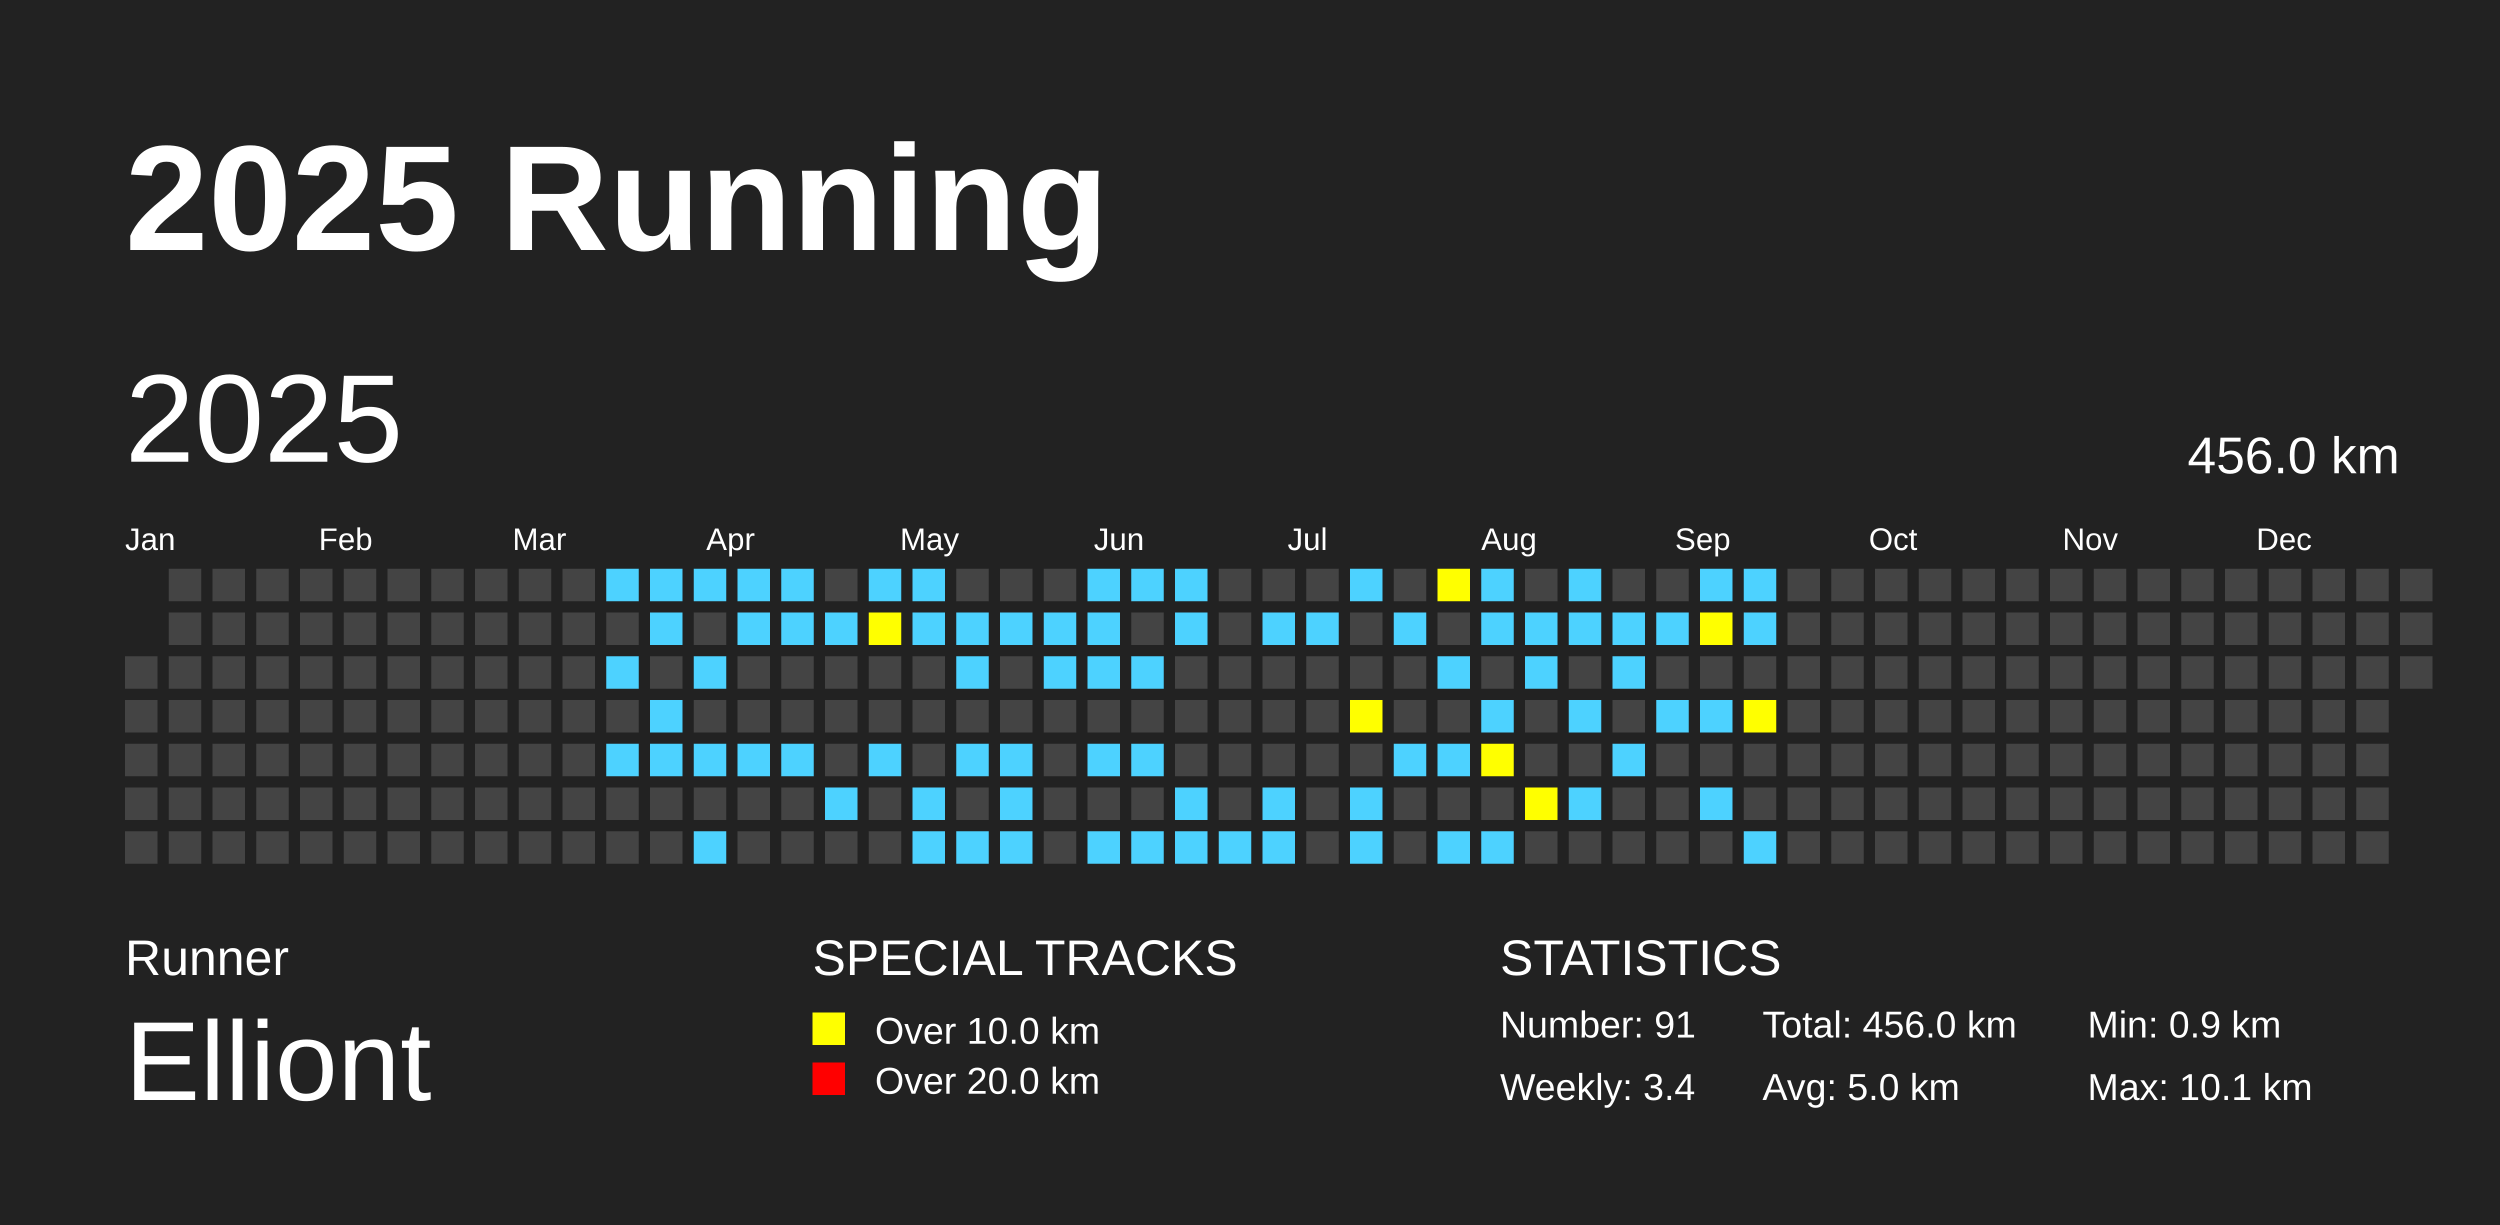
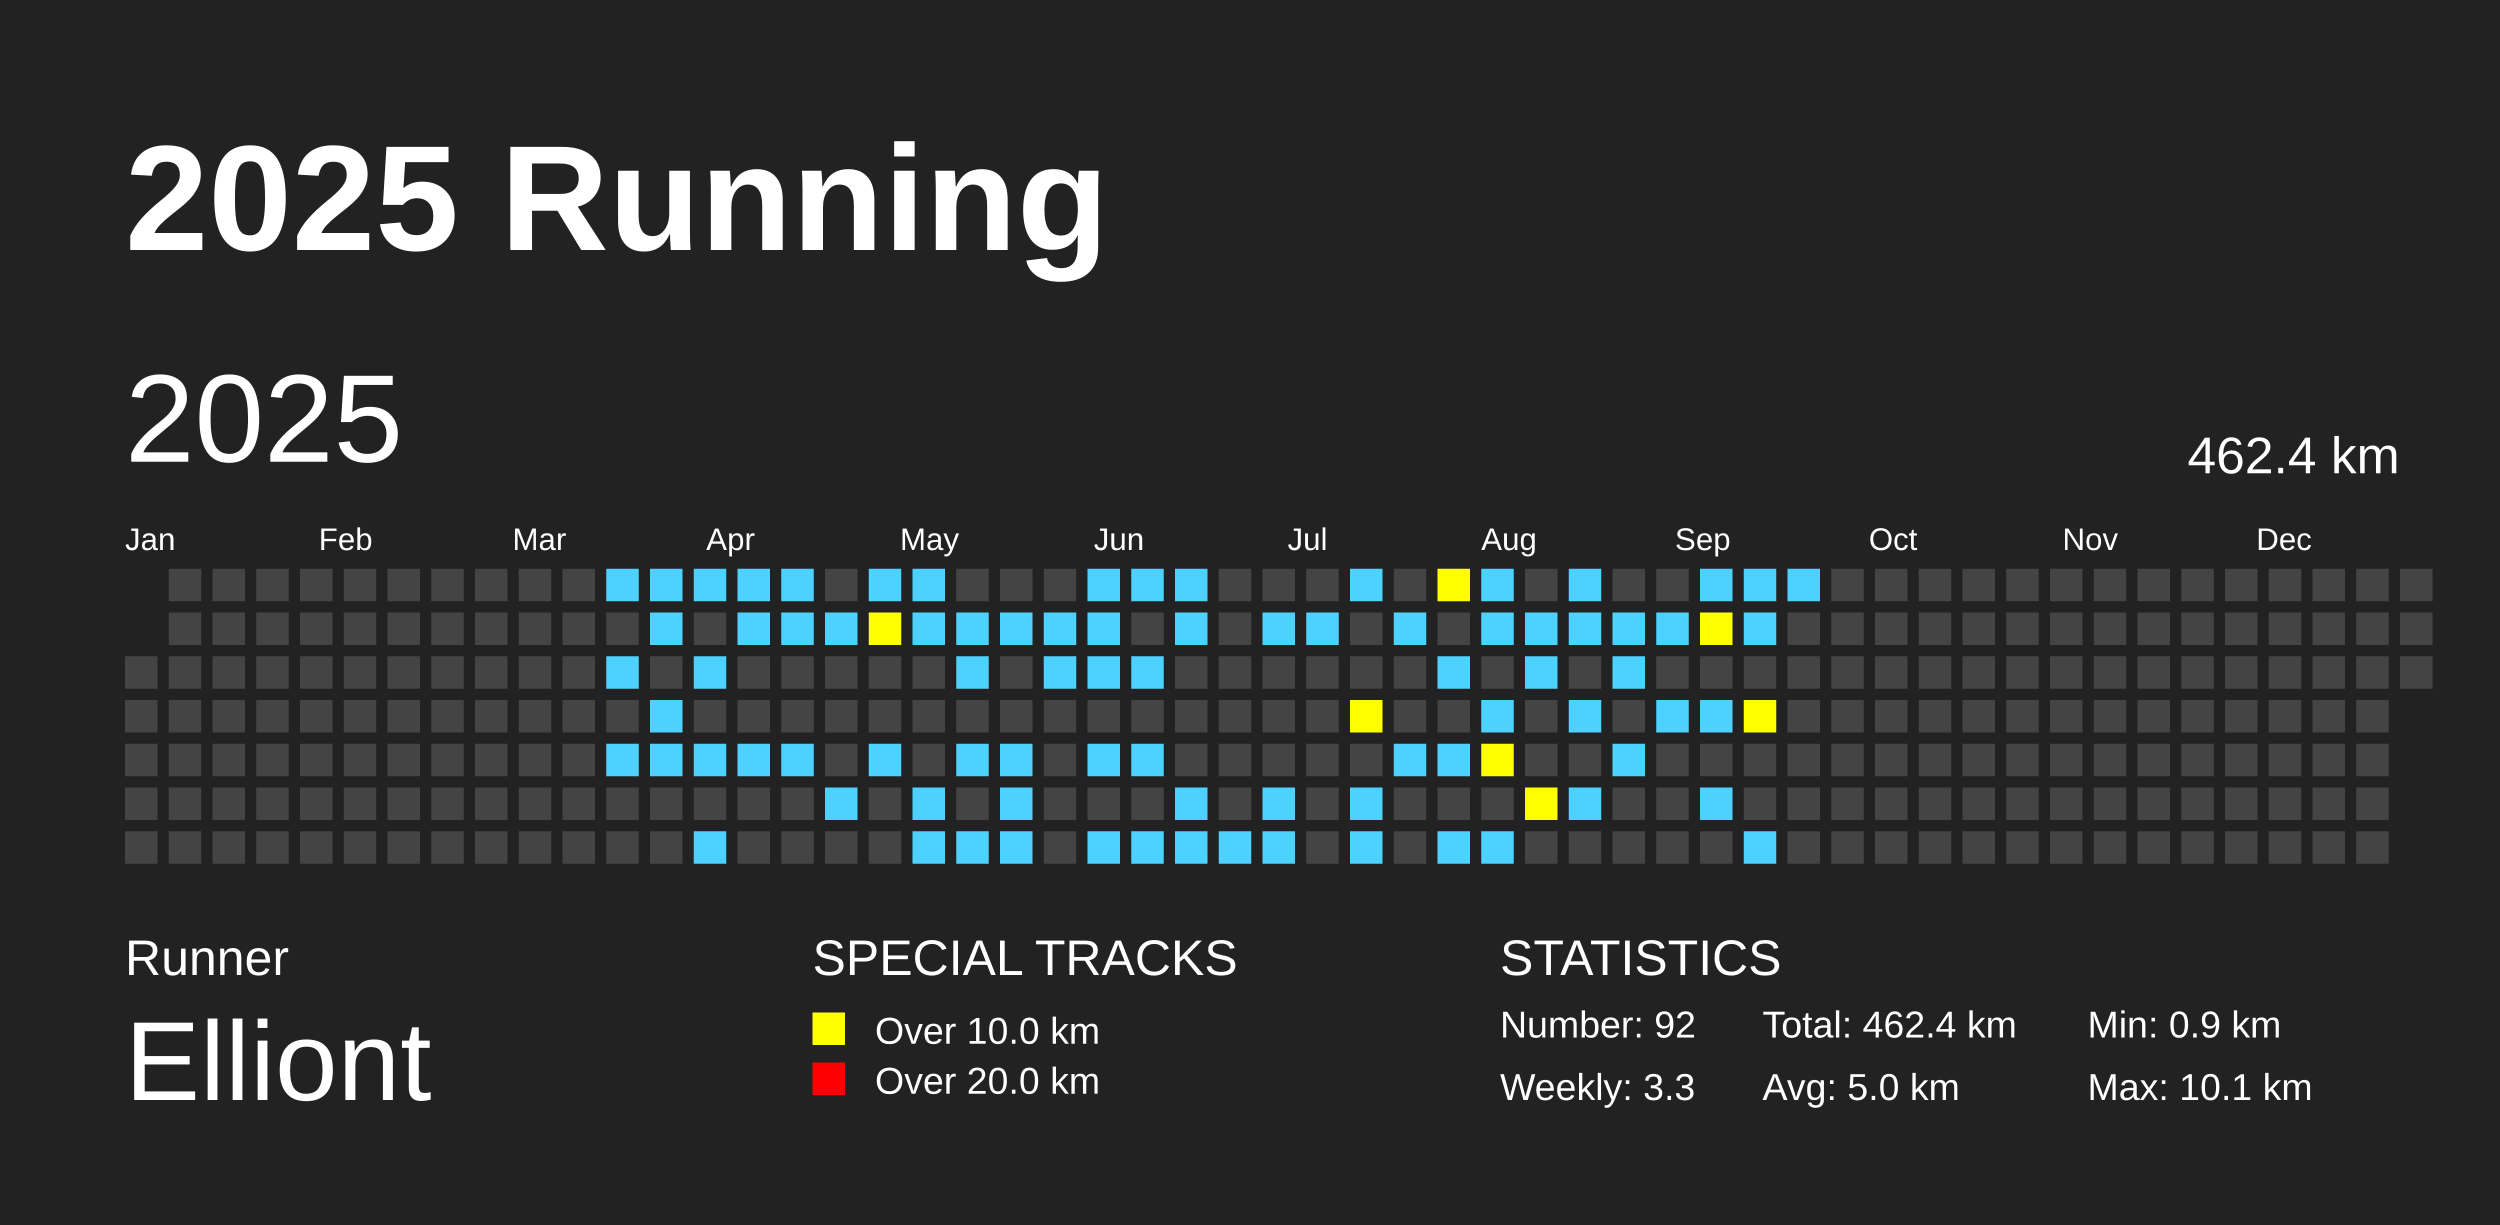
<svg xmlns="http://www.w3.org/2000/svg" baseProfile="full" height="98mm" version="1.1" viewBox="0,0,200,98" width="200mm">
  <defs />
  <rect fill="#222222" height="98" width="200" x="0" y="0" />
  <text fill="#FFFFFF" style="font-size:12px; font-family:Arial; font-weight:bold;" x="10" y="20">2025 Running</text>
  <text fill="#FFFFFF" style="font-size:4px; font-family:Arial" x="10" y="78">Runner</text>
  <text fill="#FFFFFF" style="font-size:9px; font-family:Arial" x="10" y="88">Elliont</text>
  <text fill="#FFFFFF" style="font-size:4px; font-family:Arial" x="65" y="78">SPECIAL TRACKS</text>
  <rect fill="yellow" height="2.6" width="2.6" x="65" y="81" />
  <text fill="#FFFFFF" style="font-size:3px; font-family:Arial" x="70" y="83.5">Over 10.0 km</text>
  <rect fill="red" height="2.6" width="2.6" x="65" y="85" />
  <text fill="#FFFFFF" style="font-size:3px; font-family:Arial" x="70" y="87.5">Over 20.0 km</text>
  <text fill="#FFFFFF" style="font-size:4px; font-family:Arial" x="120" y="78">STATISTICS</text>
-   <text fill="#FFFFFF" style="font-size:3px; font-family:Arial" x="120" y="83">Number: 91</text>
-   <text fill="#FFFFFF" style="font-size:3px; font-family:Arial" x="120" y="88">Weekly: 3.4</text>
-   <text fill="#FFFFFF" style="font-size:3px; font-family:Arial" x="141" y="83">Total: 456.0 km</text>
+   <text fill="#FFFFFF" style="font-size:3px; font-family:Arial" x="120" y="83">Number: 92</text>
+   <text fill="#FFFFFF" style="font-size:3px; font-family:Arial" x="120" y="88">Weekly: 3.3</text>
+   <text fill="#FFFFFF" style="font-size:3px; font-family:Arial" x="141" y="83">Total: 462.4 km</text>
  <text fill="#FFFFFF" style="font-size:3px; font-family:Arial" x="141" y="88">Avg: 5.0 km</text>
  <text fill="#FFFFFF" style="font-size:3px; font-family:Arial" x="167" y="83">Min: 0.9 km</text>
  <text fill="#FFFFFF" style="font-size:3px; font-family:Arial" x="167" y="88">Max: 10.1 km</text>
  <text dominant-baseline="hanging" fill="#FFFFFF" style="font-size:10.0px; font-family:Arial;" x="10" y="30">2025</text>
-   <text dominant-baseline="hanging" fill="#FFFFFF" style="font-size:4.125px; font-family:Arial;" x="175" y="35">456.0 km</text>
+   <text dominant-baseline="hanging" fill="#FFFFFF" style="font-size:4.125px; font-family:Arial;" x="175" y="35">462.4 km</text>
  <text fill="#FFFFFF" style="font-size:2.5px; font-family:Arial" x="10.0" y="44">Jan</text>
  <text fill="#FFFFFF" style="font-size:2.5px; font-family:Arial" x="25.5" y="44">Feb</text>
  <text fill="#FFFFFF" style="font-size:2.5px; font-family:Arial" x="41.0" y="44">Mar</text>
  <text fill="#FFFFFF" style="font-size:2.5px; font-family:Arial" x="56.5" y="44">Apr</text>
  <text fill="#FFFFFF" style="font-size:2.5px; font-family:Arial" x="72.0" y="44">May</text>
  <text fill="#FFFFFF" style="font-size:2.5px; font-family:Arial" x="87.5" y="44">Jun</text>
  <text fill="#FFFFFF" style="font-size:2.5px; font-family:Arial" x="103.0" y="44">Jul</text>
  <text fill="#FFFFFF" style="font-size:2.5px; font-family:Arial" x="118.5" y="44">Aug</text>
  <text fill="#FFFFFF" style="font-size:2.5px; font-family:Arial" x="134.0" y="44">Sep</text>
  <text fill="#FFFFFF" style="font-size:2.5px; font-family:Arial" x="149.5" y="44">Oct</text>
  <text fill="#FFFFFF" style="font-size:2.5px; font-family:Arial" x="165.0" y="44">Nov</text>
  <text fill="#FFFFFF" style="font-size:2.5px; font-family:Arial" x="180.5" y="44">Dec</text>
  <rect fill="#444444" height="2.6" width="2.6" x="10.0" y="52.5" />
  <rect fill="#444444" height="2.6" width="2.6" x="10.0" y="56.0" />
  <rect fill="#444444" height="2.6" width="2.6" x="10.0" y="59.5" />
  <rect fill="#444444" height="2.6" width="2.6" x="10.0" y="63.0" />
  <rect fill="#444444" height="2.6" width="2.6" x="10.0" y="66.5" />
  <rect fill="#444444" height="2.6" width="2.6" x="13.5" y="45.5" />
  <rect fill="#444444" height="2.6" width="2.6" x="13.5" y="49.0" />
  <rect fill="#444444" height="2.6" width="2.6" x="13.5" y="52.5" />
  <rect fill="#444444" height="2.6" width="2.6" x="13.5" y="56.0" />
  <rect fill="#444444" height="2.6" width="2.6" x="13.5" y="59.5" />
  <rect fill="#444444" height="2.6" width="2.6" x="13.5" y="63.0" />
  <rect fill="#444444" height="2.6" width="2.6" x="13.5" y="66.5" />
  <rect fill="#444444" height="2.6" width="2.6" x="17.0" y="45.5" />
  <rect fill="#444444" height="2.6" width="2.6" x="17.0" y="49.0" />
  <rect fill="#444444" height="2.6" width="2.6" x="17.0" y="52.5" />
  <rect fill="#444444" height="2.6" width="2.6" x="17.0" y="56.0" />
  <rect fill="#444444" height="2.6" width="2.6" x="17.0" y="59.5" />
  <rect fill="#444444" height="2.6" width="2.6" x="17.0" y="63.0" />
  <rect fill="#444444" height="2.6" width="2.6" x="17.0" y="66.5" />
  <rect fill="#444444" height="2.6" width="2.6" x="20.5" y="45.5" />
  <rect fill="#444444" height="2.6" width="2.6" x="20.5" y="49.0" />
  <rect fill="#444444" height="2.6" width="2.6" x="20.5" y="52.5" />
  <rect fill="#444444" height="2.6" width="2.6" x="20.5" y="56.0" />
  <rect fill="#444444" height="2.6" width="2.6" x="20.5" y="59.5" />
  <rect fill="#444444" height="2.6" width="2.6" x="20.5" y="63.0" />
  <rect fill="#444444" height="2.6" width="2.6" x="20.5" y="66.5" />
  <rect fill="#444444" height="2.6" width="2.6" x="24.0" y="45.5" />
  <rect fill="#444444" height="2.6" width="2.6" x="24.0" y="49.0" />
  <rect fill="#444444" height="2.6" width="2.6" x="24.0" y="52.5" />
  <rect fill="#444444" height="2.6" width="2.6" x="24.0" y="56.0" />
  <rect fill="#444444" height="2.6" width="2.6" x="24.0" y="59.5" />
  <rect fill="#444444" height="2.6" width="2.6" x="24.0" y="63.0" />
  <rect fill="#444444" height="2.6" width="2.6" x="24.0" y="66.5" />
  <rect fill="#444444" height="2.6" width="2.6" x="27.5" y="45.5" />
  <rect fill="#444444" height="2.6" width="2.6" x="27.5" y="49.0" />
  <rect fill="#444444" height="2.6" width="2.6" x="27.5" y="52.5" />
  <rect fill="#444444" height="2.6" width="2.6" x="27.5" y="56.0" />
  <rect fill="#444444" height="2.6" width="2.6" x="27.5" y="59.5" />
  <rect fill="#444444" height="2.6" width="2.6" x="27.5" y="63.0" />
  <rect fill="#444444" height="2.6" width="2.6" x="27.5" y="66.5" />
  <rect fill="#444444" height="2.6" width="2.6" x="31.0" y="45.5" />
  <rect fill="#444444" height="2.6" width="2.6" x="31.0" y="49.0" />
  <rect fill="#444444" height="2.6" width="2.6" x="31.0" y="52.5" />
  <rect fill="#444444" height="2.6" width="2.6" x="31.0" y="56.0" />
  <rect fill="#444444" height="2.6" width="2.6" x="31.0" y="59.5" />
  <rect fill="#444444" height="2.6" width="2.6" x="31.0" y="63.0" />
  <rect fill="#444444" height="2.6" width="2.6" x="31.0" y="66.5" />
  <rect fill="#444444" height="2.6" width="2.6" x="34.5" y="45.5" />
  <rect fill="#444444" height="2.6" width="2.6" x="34.5" y="49.0" />
  <rect fill="#444444" height="2.6" width="2.6" x="34.5" y="52.5" />
  <rect fill="#444444" height="2.6" width="2.6" x="34.5" y="56.0" />
  <rect fill="#444444" height="2.6" width="2.6" x="34.5" y="59.5" />
  <rect fill="#444444" height="2.6" width="2.6" x="34.5" y="63.0" />
  <rect fill="#444444" height="2.6" width="2.6" x="34.5" y="66.5" />
  <rect fill="#444444" height="2.6" width="2.6" x="38.0" y="45.5" />
  <rect fill="#444444" height="2.6" width="2.6" x="38.0" y="49.0" />
  <rect fill="#444444" height="2.6" width="2.6" x="38.0" y="52.5" />
  <rect fill="#444444" height="2.6" width="2.6" x="38.0" y="56.0" />
  <rect fill="#444444" height="2.6" width="2.6" x="38.0" y="59.5" />
  <rect fill="#444444" height="2.6" width="2.6" x="38.0" y="63.0" />
  <rect fill="#444444" height="2.6" width="2.6" x="38.0" y="66.5" />
  <rect fill="#444444" height="2.6" width="2.6" x="41.5" y="45.5" />
  <rect fill="#444444" height="2.6" width="2.6" x="41.5" y="49.0" />
  <rect fill="#444444" height="2.6" width="2.6" x="41.5" y="52.5" />
  <rect fill="#444444" height="2.6" width="2.6" x="41.5" y="56.0" />
  <rect fill="#444444" height="2.6" width="2.6" x="41.5" y="59.5" />
  <rect fill="#444444" height="2.6" width="2.6" x="41.5" y="63.0" />
  <rect fill="#444444" height="2.6" width="2.6" x="41.5" y="66.5" />
  <rect fill="#444444" height="2.6" width="2.6" x="45.0" y="45.5" />
  <rect fill="#444444" height="2.6" width="2.6" x="45.0" y="49.0" />
  <rect fill="#444444" height="2.6" width="2.6" x="45.0" y="52.5" />
  <rect fill="#444444" height="2.6" width="2.6" x="45.0" y="56.0" />
  <rect fill="#444444" height="2.6" width="2.6" x="45.0" y="59.5" />
  <rect fill="#444444" height="2.6" width="2.6" x="45.0" y="63.0" />
  <rect fill="#444444" height="2.6" width="2.6" x="45.0" y="66.5" />
  <rect fill="#4DD2FF" height="2.6" width="2.6" x="48.5" y="45.5" />
  <rect fill="#444444" height="2.6" width="2.6" x="48.5" y="49.0" />
  <rect fill="#4DD2FF" height="2.6" width="2.6" x="48.5" y="52.5" />
  <rect fill="#444444" height="2.6" width="2.6" x="48.5" y="56.0" />
  <rect fill="#4DD2FF" height="2.6" width="2.6" x="48.5" y="59.5" />
  <rect fill="#444444" height="2.6" width="2.6" x="48.5" y="63.0" />
  <rect fill="#444444" height="2.6" width="2.6" x="48.5" y="66.5" />
  <rect fill="#4DD2FF" height="2.6" width="2.6" x="52.0" y="45.5" />
  <rect fill="#4DD2FF" height="2.6" width="2.6" x="52.0" y="49.0" />
  <rect fill="#444444" height="2.6" width="2.6" x="52.0" y="52.5" />
  <rect fill="#4DD2FF" height="2.6" width="2.6" x="52.0" y="56.0" />
  <rect fill="#4DD2FF" height="2.6" width="2.6" x="52.0" y="59.5" />
  <rect fill="#444444" height="2.6" width="2.6" x="52.0" y="63.0" />
  <rect fill="#444444" height="2.6" width="2.6" x="52.0" y="66.5" />
  <rect fill="#4DD2FF" height="2.6" width="2.6" x="55.5" y="45.5" />
  <rect fill="#444444" height="2.6" width="2.6" x="55.5" y="49.0" />
  <rect fill="#4DD2FF" height="2.6" width="2.6" x="55.5" y="52.5" />
  <rect fill="#444444" height="2.6" width="2.6" x="55.5" y="56.0" />
  <rect fill="#4DD2FF" height="2.6" width="2.6" x="55.5" y="59.5" />
  <rect fill="#444444" height="2.6" width="2.6" x="55.5" y="63.0" />
  <rect fill="#4DD2FF" height="2.6" width="2.6" x="55.5" y="66.5" />
  <rect fill="#4DD2FF" height="2.6" width="2.6" x="59.0" y="45.5" />
  <rect fill="#4DD2FF" height="2.6" width="2.6" x="59.0" y="49.0" />
  <rect fill="#444444" height="2.6" width="2.6" x="59.0" y="52.5" />
  <rect fill="#444444" height="2.6" width="2.6" x="59.0" y="56.0" />
  <rect fill="#4DD2FF" height="2.6" width="2.6" x="59.0" y="59.5" />
  <rect fill="#444444" height="2.6" width="2.6" x="59.0" y="63.0" />
  <rect fill="#444444" height="2.6" width="2.6" x="59.0" y="66.5" />
  <rect fill="#4DD2FF" height="2.6" width="2.6" x="62.5" y="45.5" />
  <rect fill="#4DD2FF" height="2.6" width="2.6" x="62.5" y="49.0" />
  <rect fill="#444444" height="2.6" width="2.6" x="62.5" y="52.5" />
  <rect fill="#444444" height="2.6" width="2.6" x="62.5" y="56.0" />
  <rect fill="#4DD2FF" height="2.6" width="2.6" x="62.5" y="59.5" />
  <rect fill="#444444" height="2.6" width="2.6" x="62.5" y="63.0" />
  <rect fill="#444444" height="2.6" width="2.6" x="62.5" y="66.5" />
  <rect fill="#444444" height="2.6" width="2.6" x="66.0" y="45.5" />
  <rect fill="#4DD2FF" height="2.6" width="2.6" x="66.0" y="49.0" />
  <rect fill="#444444" height="2.6" width="2.6" x="66.0" y="52.5" />
  <rect fill="#444444" height="2.6" width="2.6" x="66.0" y="56.0" />
  <rect fill="#444444" height="2.6" width="2.6" x="66.0" y="59.5" />
  <rect fill="#4DD2FF" height="2.6" width="2.6" x="66.0" y="63.0" />
  <rect fill="#444444" height="2.6" width="2.6" x="66.0" y="66.5" />
  <rect fill="#4DD2FF" height="2.6" width="2.6" x="69.5" y="45.5" />
  <rect fill="yellow" height="2.6" width="2.6" x="69.5" y="49.0" />
  <rect fill="#444444" height="2.6" width="2.6" x="69.5" y="52.5" />
  <rect fill="#444444" height="2.6" width="2.6" x="69.5" y="56.0" />
  <rect fill="#4DD2FF" height="2.6" width="2.6" x="69.5" y="59.5" />
  <rect fill="#444444" height="2.6" width="2.6" x="69.5" y="63.0" />
  <rect fill="#444444" height="2.6" width="2.6" x="69.5" y="66.5" />
  <rect fill="#4DD2FF" height="2.6" width="2.6" x="73.0" y="45.5" />
  <rect fill="#4DD2FF" height="2.6" width="2.6" x="73.0" y="49.0" />
  <rect fill="#444444" height="2.6" width="2.6" x="73.0" y="52.5" />
  <rect fill="#444444" height="2.6" width="2.6" x="73.0" y="56.0" />
  <rect fill="#444444" height="2.6" width="2.6" x="73.0" y="59.5" />
  <rect fill="#4DD2FF" height="2.6" width="2.6" x="73.0" y="63.0" />
  <rect fill="#4DD2FF" height="2.6" width="2.6" x="73.0" y="66.5" />
  <rect fill="#444444" height="2.6" width="2.6" x="76.5" y="45.5" />
  <rect fill="#4DD2FF" height="2.6" width="2.6" x="76.5" y="49.0" />
  <rect fill="#4DD2FF" height="2.6" width="2.6" x="76.5" y="52.5" />
  <rect fill="#444444" height="2.6" width="2.6" x="76.5" y="56.0" />
  <rect fill="#4DD2FF" height="2.6" width="2.6" x="76.5" y="59.5" />
  <rect fill="#444444" height="2.6" width="2.6" x="76.5" y="63.0" />
  <rect fill="#4DD2FF" height="2.6" width="2.6" x="76.5" y="66.5" />
  <rect fill="#444444" height="2.6" width="2.6" x="80.0" y="45.5" />
  <rect fill="#4DD2FF" height="2.6" width="2.6" x="80.0" y="49.0" />
  <rect fill="#444444" height="2.6" width="2.6" x="80.0" y="52.5" />
  <rect fill="#444444" height="2.6" width="2.6" x="80.0" y="56.0" />
  <rect fill="#4DD2FF" height="2.6" width="2.6" x="80.0" y="59.5" />
  <rect fill="#4DD2FF" height="2.6" width="2.6" x="80.0" y="63.0" />
  <rect fill="#4DD2FF" height="2.6" width="2.6" x="80.0" y="66.5" />
  <rect fill="#444444" height="2.6" width="2.6" x="83.5" y="45.5" />
  <rect fill="#4DD2FF" height="2.6" width="2.6" x="83.5" y="49.0" />
  <rect fill="#4DD2FF" height="2.6" width="2.6" x="83.5" y="52.5" />
  <rect fill="#444444" height="2.6" width="2.6" x="83.5" y="56.0" />
  <rect fill="#444444" height="2.6" width="2.6" x="83.5" y="59.5" />
  <rect fill="#444444" height="2.6" width="2.6" x="83.5" y="63.0" />
  <rect fill="#444444" height="2.6" width="2.6" x="83.5" y="66.5" />
  <rect fill="#4DD2FF" height="2.6" width="2.6" x="87.0" y="45.5" />
  <rect fill="#4DD2FF" height="2.6" width="2.6" x="87.0" y="49.0" />
  <rect fill="#4DD2FF" height="2.6" width="2.6" x="87.0" y="52.5" />
  <rect fill="#444444" height="2.6" width="2.6" x="87.0" y="56.0" />
  <rect fill="#4DD2FF" height="2.6" width="2.6" x="87.0" y="59.5" />
  <rect fill="#444444" height="2.6" width="2.6" x="87.0" y="63.0" />
  <rect fill="#4DD2FF" height="2.6" width="2.6" x="87.0" y="66.5" />
  <rect fill="#4DD2FF" height="2.6" width="2.6" x="90.5" y="45.5" />
  <rect fill="#444444" height="2.6" width="2.6" x="90.5" y="49.0" />
  <rect fill="#4DD2FF" height="2.6" width="2.6" x="90.5" y="52.5" />
  <rect fill="#444444" height="2.6" width="2.6" x="90.5" y="56.0" />
  <rect fill="#4DD2FF" height="2.6" width="2.6" x="90.5" y="59.5" />
  <rect fill="#444444" height="2.6" width="2.6" x="90.5" y="63.0" />
  <rect fill="#4DD2FF" height="2.6" width="2.6" x="90.5" y="66.5" />
  <rect fill="#4DD2FF" height="2.6" width="2.6" x="94.0" y="45.5" />
  <rect fill="#4DD2FF" height="2.6" width="2.6" x="94.0" y="49.0" />
  <rect fill="#444444" height="2.6" width="2.6" x="94.0" y="52.5" />
  <rect fill="#444444" height="2.6" width="2.6" x="94.0" y="56.0" />
  <rect fill="#444444" height="2.6" width="2.6" x="94.0" y="59.5" />
  <rect fill="#4DD2FF" height="2.6" width="2.6" x="94.0" y="63.0" />
  <rect fill="#4DD2FF" height="2.6" width="2.6" x="94.0" y="66.5" />
  <rect fill="#444444" height="2.6" width="2.6" x="97.5" y="45.5" />
  <rect fill="#444444" height="2.6" width="2.6" x="97.5" y="49.0" />
  <rect fill="#444444" height="2.6" width="2.6" x="97.5" y="52.5" />
  <rect fill="#444444" height="2.6" width="2.6" x="97.5" y="56.0" />
  <rect fill="#444444" height="2.6" width="2.6" x="97.5" y="59.5" />
  <rect fill="#444444" height="2.6" width="2.6" x="97.5" y="63.0" />
  <rect fill="#4DD2FF" height="2.6" width="2.6" x="97.5" y="66.5" />
  <rect fill="#444444" height="2.6" width="2.6" x="101.0" y="45.5" />
  <rect fill="#4DD2FF" height="2.6" width="2.6" x="101.0" y="49.0" />
  <rect fill="#444444" height="2.6" width="2.6" x="101.0" y="52.5" />
  <rect fill="#444444" height="2.6" width="2.6" x="101.0" y="56.0" />
  <rect fill="#444444" height="2.6" width="2.6" x="101.0" y="59.5" />
  <rect fill="#4DD2FF" height="2.6" width="2.6" x="101.0" y="63.0" />
  <rect fill="#4DD2FF" height="2.6" width="2.6" x="101.0" y="66.5" />
  <rect fill="#444444" height="2.6" width="2.6" x="104.5" y="45.5" />
  <rect fill="#4DD2FF" height="2.6" width="2.6" x="104.5" y="49.0" />
  <rect fill="#444444" height="2.6" width="2.6" x="104.5" y="52.5" />
  <rect fill="#444444" height="2.6" width="2.6" x="104.5" y="56.0" />
  <rect fill="#444444" height="2.6" width="2.6" x="104.5" y="59.5" />
  <rect fill="#444444" height="2.6" width="2.6" x="104.5" y="63.0" />
  <rect fill="#444444" height="2.6" width="2.6" x="104.5" y="66.5" />
  <rect fill="#4DD2FF" height="2.6" width="2.6" x="108.0" y="45.5" />
  <rect fill="#444444" height="2.6" width="2.6" x="108.0" y="49.0" />
  <rect fill="#444444" height="2.6" width="2.6" x="108.0" y="52.5" />
  <rect fill="yellow" height="2.6" width="2.6" x="108.0" y="56.0" />
  <rect fill="#444444" height="2.6" width="2.6" x="108.0" y="59.5" />
  <rect fill="#4DD2FF" height="2.6" width="2.6" x="108.0" y="63.0" />
  <rect fill="#4DD2FF" height="2.6" width="2.6" x="108.0" y="66.5" />
  <rect fill="#444444" height="2.6" width="2.6" x="111.5" y="45.5" />
  <rect fill="#4DD2FF" height="2.6" width="2.6" x="111.5" y="49.0" />
  <rect fill="#444444" height="2.6" width="2.6" x="111.5" y="52.5" />
  <rect fill="#444444" height="2.6" width="2.6" x="111.5" y="56.0" />
  <rect fill="#4DD2FF" height="2.6" width="2.6" x="111.5" y="59.5" />
  <rect fill="#444444" height="2.6" width="2.6" x="111.5" y="63.0" />
  <rect fill="#444444" height="2.6" width="2.6" x="111.5" y="66.5" />
  <rect fill="yellow" height="2.6" width="2.6" x="115.0" y="45.5" />
  <rect fill="#444444" height="2.6" width="2.6" x="115.0" y="49.0" />
  <rect fill="#4DD2FF" height="2.6" width="2.6" x="115.0" y="52.5" />
  <rect fill="#444444" height="2.6" width="2.6" x="115.0" y="56.0" />
  <rect fill="#4DD2FF" height="2.6" width="2.6" x="115.0" y="59.5" />
  <rect fill="#444444" height="2.6" width="2.6" x="115.0" y="63.0" />
  <rect fill="#4DD2FF" height="2.6" width="2.6" x="115.0" y="66.5" />
  <rect fill="#4DD2FF" height="2.6" width="2.6" x="118.5" y="45.5" />
  <rect fill="#4DD2FF" height="2.6" width="2.6" x="118.5" y="49.0" />
  <rect fill="#444444" height="2.6" width="2.6" x="118.5" y="52.5" />
  <rect fill="#4DD2FF" height="2.6" width="2.6" x="118.5" y="56.0" />
  <rect fill="yellow" height="2.6" width="2.6" x="118.5" y="59.5" />
  <rect fill="#444444" height="2.6" width="2.6" x="118.5" y="63.0" />
  <rect fill="#4DD2FF" height="2.6" width="2.6" x="118.5" y="66.5" />
  <rect fill="#444444" height="2.6" width="2.6" x="122.0" y="45.5" />
  <rect fill="#4DD2FF" height="2.6" width="2.6" x="122.0" y="49.0" />
  <rect fill="#4DD2FF" height="2.6" width="2.6" x="122.0" y="52.5" />
  <rect fill="#444444" height="2.6" width="2.6" x="122.0" y="56.0" />
  <rect fill="#444444" height="2.6" width="2.6" x="122.0" y="59.5" />
  <rect fill="yellow" height="2.6" width="2.6" x="122.0" y="63.0" />
  <rect fill="#444444" height="2.6" width="2.6" x="122.0" y="66.5" />
  <rect fill="#4DD2FF" height="2.6" width="2.6" x="125.5" y="45.5" />
  <rect fill="#4DD2FF" height="2.6" width="2.6" x="125.5" y="49.0" />
  <rect fill="#444444" height="2.6" width="2.6" x="125.5" y="52.5" />
  <rect fill="#4DD2FF" height="2.6" width="2.6" x="125.5" y="56.0" />
  <rect fill="#444444" height="2.6" width="2.6" x="125.5" y="59.5" />
  <rect fill="#4DD2FF" height="2.6" width="2.6" x="125.5" y="63.0" />
  <rect fill="#444444" height="2.6" width="2.6" x="125.5" y="66.5" />
  <rect fill="#444444" height="2.6" width="2.6" x="129.0" y="45.5" />
  <rect fill="#4DD2FF" height="2.6" width="2.6" x="129.0" y="49.0" />
  <rect fill="#4DD2FF" height="2.6" width="2.6" x="129.0" y="52.5" />
  <rect fill="#444444" height="2.6" width="2.6" x="129.0" y="56.0" />
  <rect fill="#4DD2FF" height="2.6" width="2.6" x="129.0" y="59.5" />
  <rect fill="#444444" height="2.6" width="2.6" x="129.0" y="63.0" />
  <rect fill="#444444" height="2.6" width="2.6" x="129.0" y="66.5" />
  <rect fill="#444444" height="2.6" width="2.6" x="132.5" y="45.5" />
  <rect fill="#4DD2FF" height="2.6" width="2.6" x="132.5" y="49.0" />
  <rect fill="#444444" height="2.6" width="2.6" x="132.5" y="52.5" />
  <rect fill="#4DD2FF" height="2.6" width="2.6" x="132.5" y="56.0" />
  <rect fill="#444444" height="2.6" width="2.6" x="132.5" y="59.5" />
  <rect fill="#444444" height="2.6" width="2.6" x="132.5" y="63.0" />
  <rect fill="#444444" height="2.6" width="2.6" x="132.5" y="66.5" />
  <rect fill="#4DD2FF" height="2.6" width="2.6" x="136.0" y="45.5" />
  <rect fill="yellow" height="2.6" width="2.6" x="136.0" y="49.0" />
  <rect fill="#444444" height="2.6" width="2.6" x="136.0" y="52.5" />
  <rect fill="#4DD2FF" height="2.6" width="2.6" x="136.0" y="56.0" />
  <rect fill="#444444" height="2.6" width="2.6" x="136.0" y="59.5" />
  <rect fill="#4DD2FF" height="2.6" width="2.6" x="136.0" y="63.0" />
  <rect fill="#444444" height="2.6" width="2.6" x="136.0" y="66.5" />
  <rect fill="#4DD2FF" height="2.6" width="2.6" x="139.5" y="45.5" />
  <rect fill="#4DD2FF" height="2.6" width="2.6" x="139.5" y="49.0" />
  <rect fill="#444444" height="2.6" width="2.6" x="139.5" y="52.5" />
  <rect fill="yellow" height="2.6" width="2.6" x="139.5" y="56.0" />
  <rect fill="#444444" height="2.6" width="2.6" x="139.5" y="59.5" />
  <rect fill="#444444" height="2.6" width="2.6" x="139.5" y="63.0" />
  <rect fill="#4DD2FF" height="2.6" width="2.6" x="139.5" y="66.5" />
-   <rect fill="#444444" height="2.6" width="2.6" x="143.0" y="45.5" />
+   <rect fill="#4DD2FF" height="2.6" width="2.6" x="143.0" y="45.5" />
  <rect fill="#444444" height="2.6" width="2.6" x="143.0" y="49.0" />
  <rect fill="#444444" height="2.6" width="2.6" x="143.0" y="52.5" />
  <rect fill="#444444" height="2.6" width="2.6" x="143.0" y="56.0" />
  <rect fill="#444444" height="2.6" width="2.6" x="143.0" y="59.5" />
  <rect fill="#444444" height="2.6" width="2.6" x="143.0" y="63.0" />
  <rect fill="#444444" height="2.6" width="2.6" x="143.0" y="66.5" />
  <rect fill="#444444" height="2.6" width="2.6" x="146.5" y="45.5" />
  <rect fill="#444444" height="2.6" width="2.6" x="146.5" y="49.0" />
  <rect fill="#444444" height="2.6" width="2.6" x="146.5" y="52.5" />
  <rect fill="#444444" height="2.6" width="2.6" x="146.5" y="56.0" />
  <rect fill="#444444" height="2.6" width="2.6" x="146.5" y="59.5" />
  <rect fill="#444444" height="2.6" width="2.6" x="146.5" y="63.0" />
  <rect fill="#444444" height="2.6" width="2.6" x="146.5" y="66.5" />
  <rect fill="#444444" height="2.6" width="2.6" x="150.0" y="45.5" />
  <rect fill="#444444" height="2.6" width="2.6" x="150.0" y="49.0" />
  <rect fill="#444444" height="2.6" width="2.6" x="150.0" y="52.5" />
  <rect fill="#444444" height="2.6" width="2.6" x="150.0" y="56.0" />
  <rect fill="#444444" height="2.6" width="2.6" x="150.0" y="59.5" />
  <rect fill="#444444" height="2.6" width="2.6" x="150.0" y="63.0" />
  <rect fill="#444444" height="2.6" width="2.6" x="150.0" y="66.5" />
  <rect fill="#444444" height="2.6" width="2.6" x="153.5" y="45.5" />
  <rect fill="#444444" height="2.6" width="2.6" x="153.5" y="49.0" />
  <rect fill="#444444" height="2.6" width="2.6" x="153.5" y="52.5" />
  <rect fill="#444444" height="2.6" width="2.6" x="153.5" y="56.0" />
  <rect fill="#444444" height="2.6" width="2.6" x="153.5" y="59.5" />
  <rect fill="#444444" height="2.6" width="2.6" x="153.5" y="63.0" />
  <rect fill="#444444" height="2.6" width="2.6" x="153.5" y="66.5" />
  <rect fill="#444444" height="2.6" width="2.6" x="157.0" y="45.5" />
  <rect fill="#444444" height="2.6" width="2.6" x="157.0" y="49.0" />
  <rect fill="#444444" height="2.6" width="2.6" x="157.0" y="52.5" />
  <rect fill="#444444" height="2.6" width="2.6" x="157.0" y="56.0" />
  <rect fill="#444444" height="2.6" width="2.6" x="157.0" y="59.5" />
  <rect fill="#444444" height="2.6" width="2.6" x="157.0" y="63.0" />
  <rect fill="#444444" height="2.6" width="2.6" x="157.0" y="66.5" />
  <rect fill="#444444" height="2.6" width="2.6" x="160.5" y="45.5" />
  <rect fill="#444444" height="2.6" width="2.6" x="160.5" y="49.0" />
  <rect fill="#444444" height="2.6" width="2.6" x="160.5" y="52.5" />
  <rect fill="#444444" height="2.6" width="2.6" x="160.5" y="56.0" />
  <rect fill="#444444" height="2.6" width="2.6" x="160.5" y="59.5" />
  <rect fill="#444444" height="2.6" width="2.6" x="160.5" y="63.0" />
  <rect fill="#444444" height="2.6" width="2.6" x="160.5" y="66.5" />
  <rect fill="#444444" height="2.6" width="2.6" x="164.0" y="45.5" />
  <rect fill="#444444" height="2.6" width="2.6" x="164.0" y="49.0" />
  <rect fill="#444444" height="2.6" width="2.6" x="164.0" y="52.5" />
  <rect fill="#444444" height="2.6" width="2.6" x="164.0" y="56.0" />
  <rect fill="#444444" height="2.6" width="2.6" x="164.0" y="59.5" />
  <rect fill="#444444" height="2.6" width="2.6" x="164.0" y="63.0" />
  <rect fill="#444444" height="2.6" width="2.6" x="164.0" y="66.5" />
  <rect fill="#444444" height="2.6" width="2.6" x="167.5" y="45.5" />
  <rect fill="#444444" height="2.6" width="2.6" x="167.5" y="49.0" />
  <rect fill="#444444" height="2.6" width="2.6" x="167.5" y="52.5" />
  <rect fill="#444444" height="2.6" width="2.6" x="167.5" y="56.0" />
  <rect fill="#444444" height="2.6" width="2.6" x="167.5" y="59.5" />
  <rect fill="#444444" height="2.6" width="2.6" x="167.5" y="63.0" />
  <rect fill="#444444" height="2.6" width="2.6" x="167.5" y="66.5" />
  <rect fill="#444444" height="2.6" width="2.6" x="171.0" y="45.5" />
  <rect fill="#444444" height="2.6" width="2.6" x="171.0" y="49.0" />
  <rect fill="#444444" height="2.6" width="2.6" x="171.0" y="52.5" />
  <rect fill="#444444" height="2.6" width="2.6" x="171.0" y="56.0" />
  <rect fill="#444444" height="2.6" width="2.6" x="171.0" y="59.5" />
  <rect fill="#444444" height="2.6" width="2.6" x="171.0" y="63.0" />
  <rect fill="#444444" height="2.6" width="2.6" x="171.0" y="66.5" />
  <rect fill="#444444" height="2.6" width="2.6" x="174.5" y="45.5" />
  <rect fill="#444444" height="2.6" width="2.6" x="174.5" y="49.0" />
  <rect fill="#444444" height="2.6" width="2.6" x="174.5" y="52.5" />
  <rect fill="#444444" height="2.6" width="2.6" x="174.5" y="56.0" />
  <rect fill="#444444" height="2.6" width="2.6" x="174.5" y="59.5" />
  <rect fill="#444444" height="2.6" width="2.6" x="174.5" y="63.0" />
  <rect fill="#444444" height="2.6" width="2.6" x="174.5" y="66.5" />
  <rect fill="#444444" height="2.6" width="2.6" x="178.0" y="45.5" />
  <rect fill="#444444" height="2.6" width="2.6" x="178.0" y="49.0" />
  <rect fill="#444444" height="2.6" width="2.6" x="178.0" y="52.5" />
  <rect fill="#444444" height="2.6" width="2.6" x="178.0" y="56.0" />
  <rect fill="#444444" height="2.6" width="2.6" x="178.0" y="59.5" />
  <rect fill="#444444" height="2.6" width="2.6" x="178.0" y="63.0" />
  <rect fill="#444444" height="2.6" width="2.6" x="178.0" y="66.5" />
  <rect fill="#444444" height="2.6" width="2.6" x="181.5" y="45.5" />
  <rect fill="#444444" height="2.6" width="2.6" x="181.5" y="49.0" />
  <rect fill="#444444" height="2.6" width="2.6" x="181.5" y="52.5" />
  <rect fill="#444444" height="2.6" width="2.6" x="181.5" y="56.0" />
  <rect fill="#444444" height="2.6" width="2.6" x="181.5" y="59.5" />
  <rect fill="#444444" height="2.6" width="2.6" x="181.5" y="63.0" />
  <rect fill="#444444" height="2.6" width="2.6" x="181.5" y="66.5" />
  <rect fill="#444444" height="2.6" width="2.6" x="185.0" y="45.5" />
  <rect fill="#444444" height="2.6" width="2.6" x="185.0" y="49.0" />
  <rect fill="#444444" height="2.6" width="2.6" x="185.0" y="52.5" />
  <rect fill="#444444" height="2.6" width="2.6" x="185.0" y="56.0" />
  <rect fill="#444444" height="2.6" width="2.6" x="185.0" y="59.5" />
  <rect fill="#444444" height="2.6" width="2.6" x="185.0" y="63.0" />
  <rect fill="#444444" height="2.6" width="2.6" x="185.0" y="66.5" />
  <rect fill="#444444" height="2.6" width="2.6" x="188.5" y="45.5" />
  <rect fill="#444444" height="2.6" width="2.6" x="188.5" y="49.0" />
  <rect fill="#444444" height="2.6" width="2.6" x="188.5" y="52.5" />
  <rect fill="#444444" height="2.6" width="2.6" x="188.5" y="56.0" />
  <rect fill="#444444" height="2.6" width="2.6" x="188.5" y="59.5" />
  <rect fill="#444444" height="2.6" width="2.6" x="188.5" y="63.0" />
  <rect fill="#444444" height="2.6" width="2.6" x="188.5" y="66.5" />
  <rect fill="#444444" height="2.6" width="2.6" x="192.0" y="45.5" />
  <rect fill="#444444" height="2.6" width="2.6" x="192.0" y="49.0" />
  <rect fill="#444444" height="2.6" width="2.6" x="192.0" y="52.5" />
</svg>
